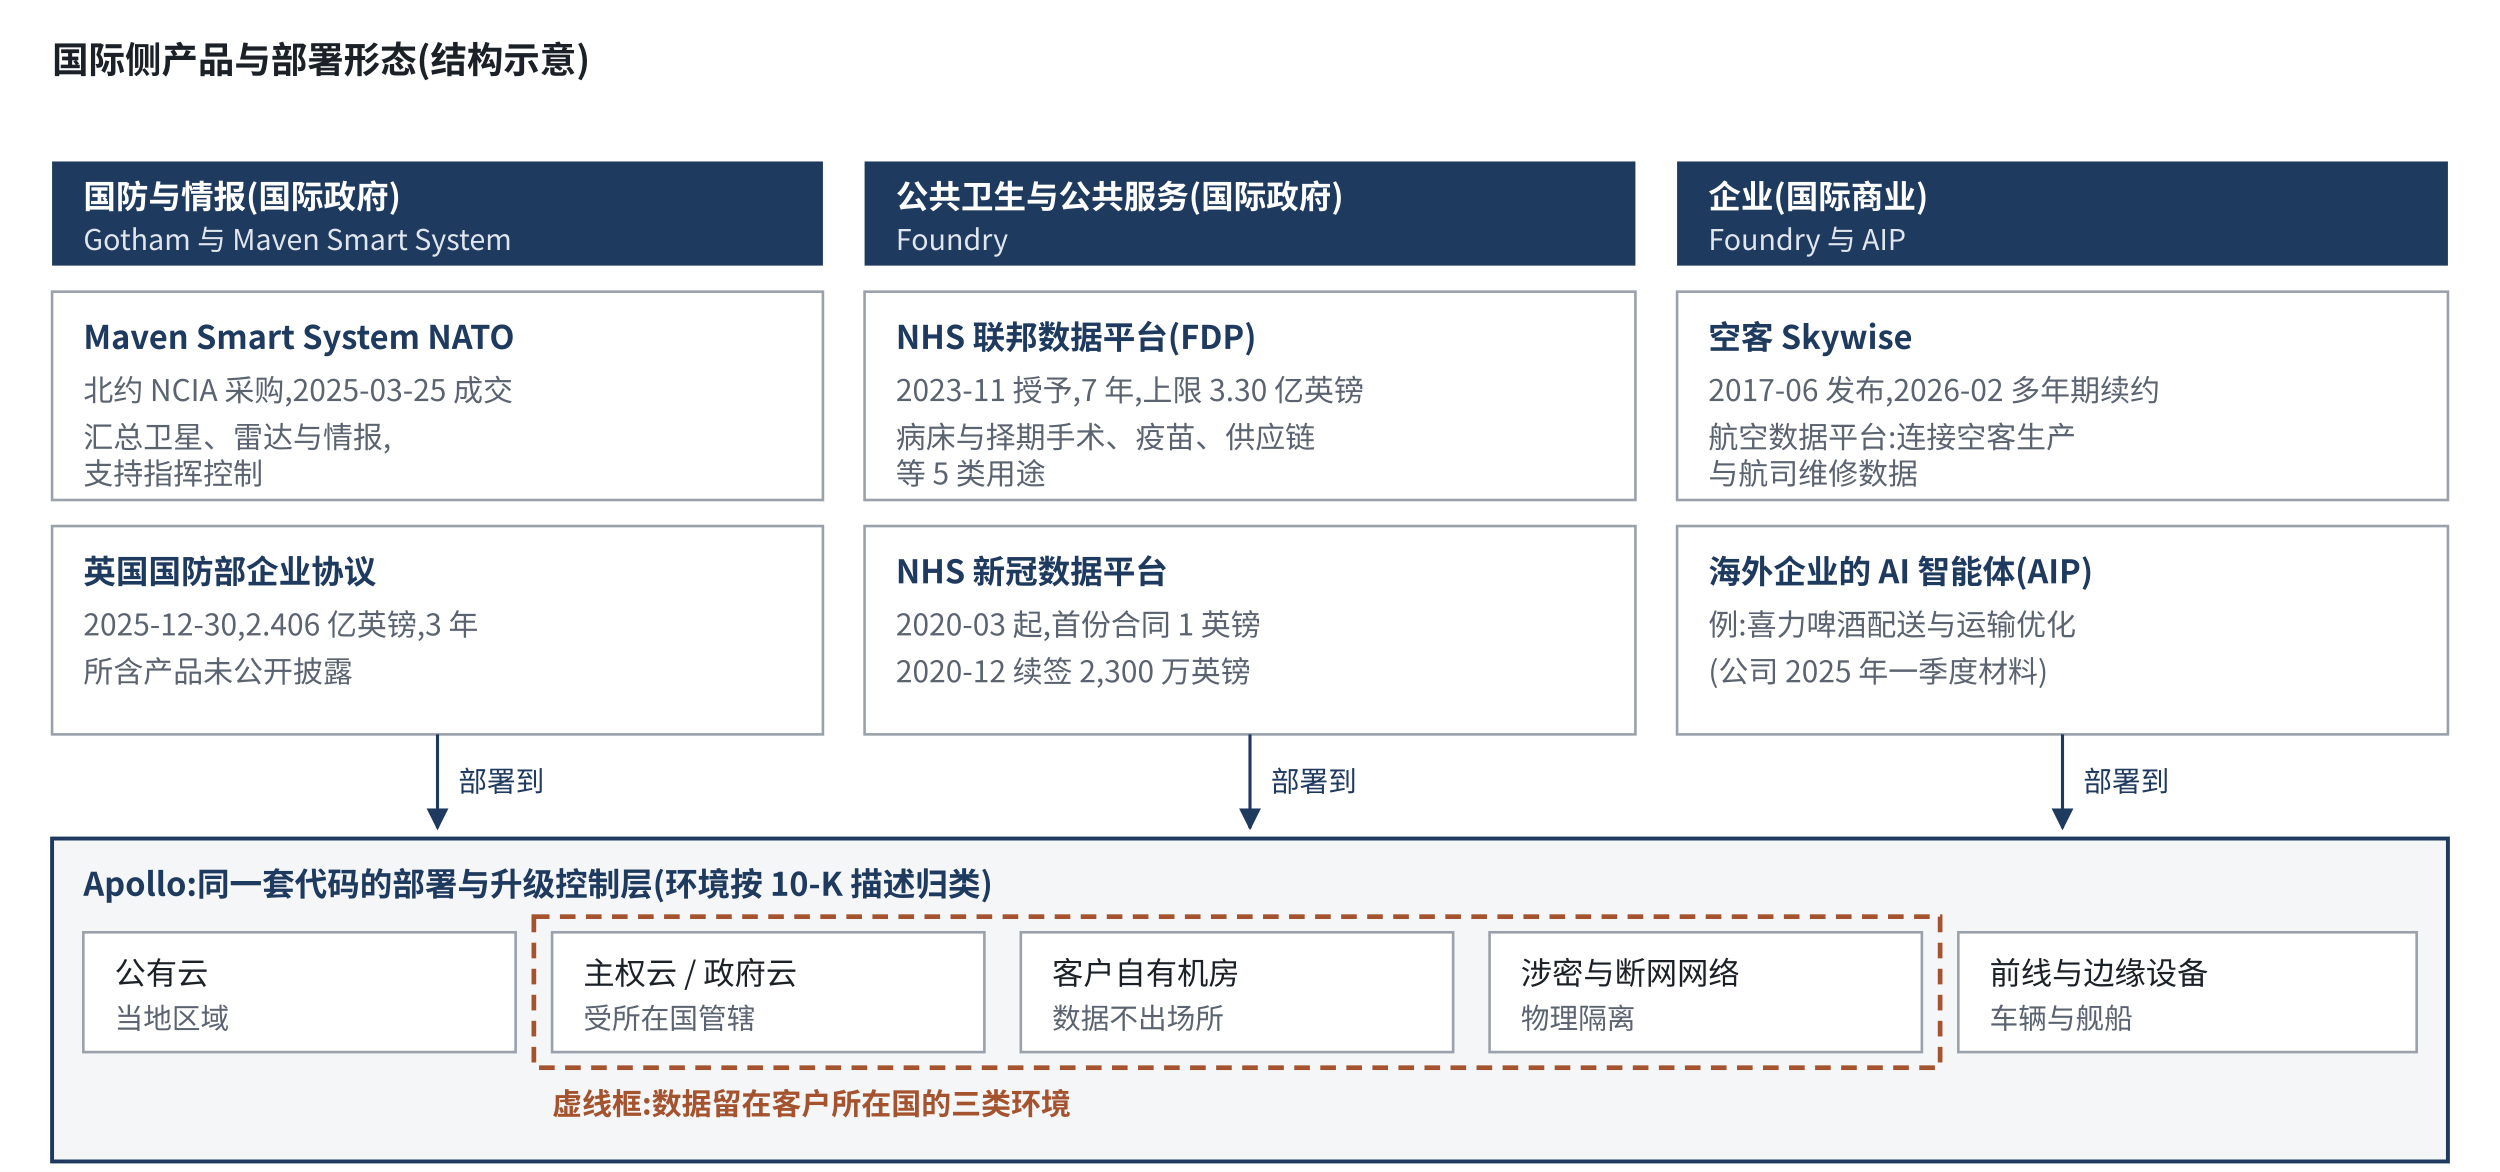
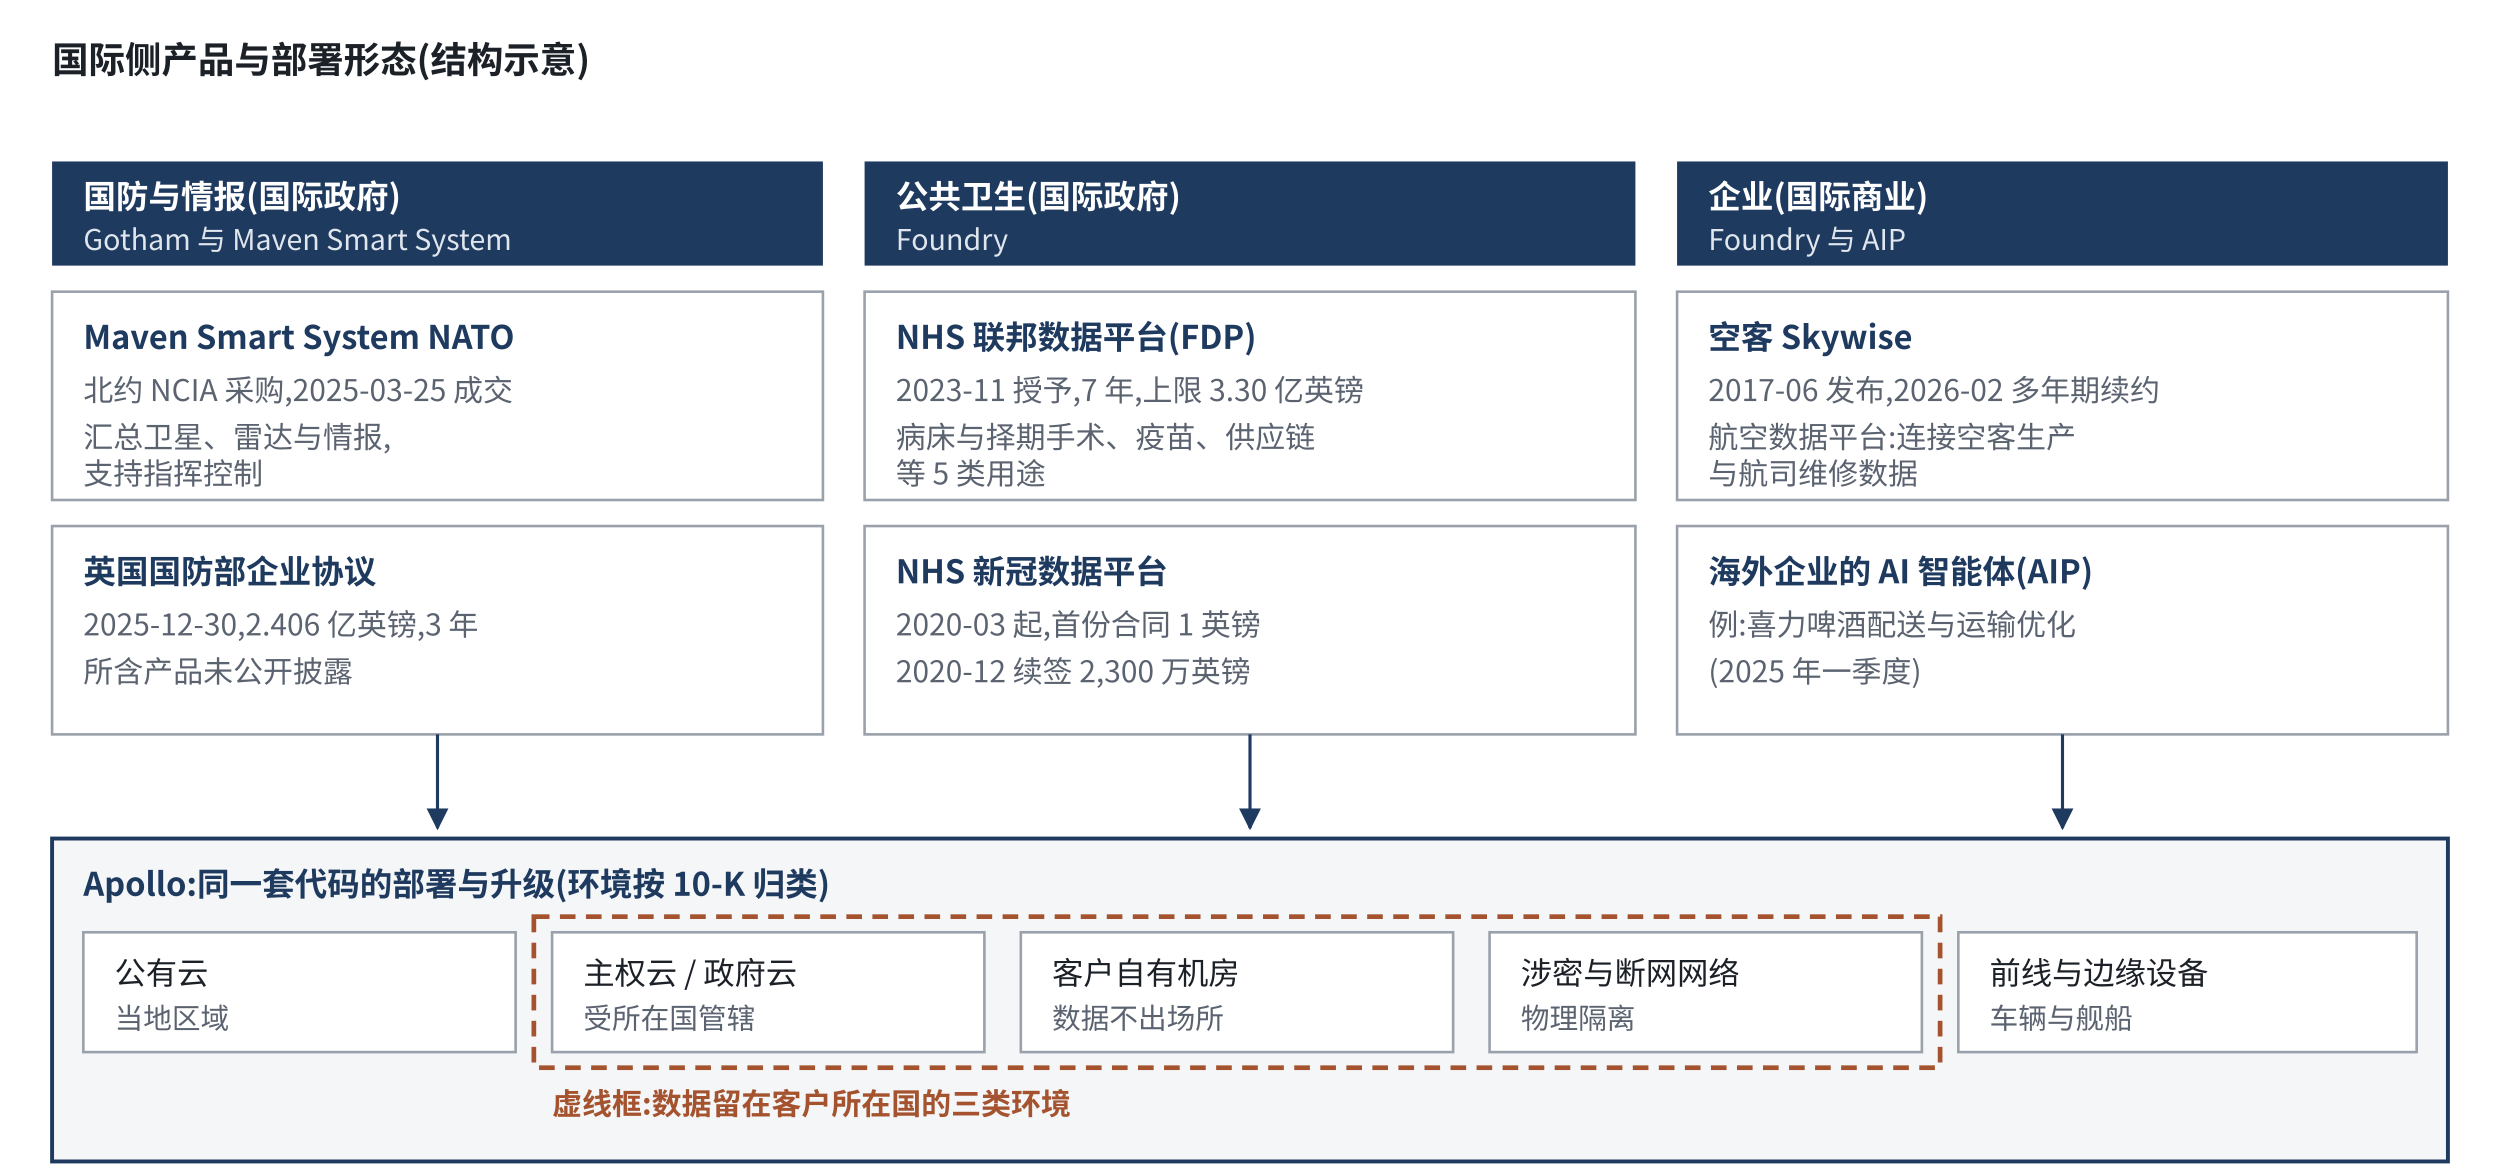
<svg xmlns="http://www.w3.org/2000/svg" viewBox="0 0 960 450" width="960" height="450" font-family="'Microsoft YaHei','PingFang SC','Noto Sans CJK SC','Segoe UI',system-ui,sans-serif">
  <defs>
    <marker id="an" viewBox="0 0 10 10" refX="9" refY="5" markerWidth="7" markerHeight="7" orient="auto-start-reverse">
      <path d="M0,0 L10,5 L0,10 z" fill="#1f3a5f" />
    </marker>
  </defs>
  <rect x="0" y="0" width="960" height="450" fill="#ffffff" />
  <text x="20" y="28" font-size="14" font-weight="700" fill="#1c2128">国际侧产品与部署形态(结构示意)</text>
  <g font-size="12.5" font-weight="700" fill="#ffffff">
    <rect x="20" y="62" width="296" height="40" fill="#1f3a5f" />
    <text x="32" y="80">国防与情报(国际政府)</text>
    <rect x="332" y="62" width="296" height="40" fill="#1f3a5f" />
-     <text x="344" y="80">公共卫生与公共服务(国际政府)</text>
+     <text x="344" y="80">公共卫生(国际政府)</text>
    <rect x="644" y="62" width="296" height="40" fill="#1f3a5f" />
    <text x="656" y="80">企业(国际商业)</text>
  </g>
  <g font-size="11" fill="#dfe6ee">
    <text x="32" y="96">Gotham 与 Maven Smart System</text>
    <text x="344" y="96">Foundry</text>
    <text x="656" y="96">Foundry 与 AIP</text>
  </g>
  <g fill="#1c2128">
    <rect x="20" y="112" width="296" height="80" fill="#ffffff" stroke="#9aa1ab" />
    <text x="32" y="134" font-size="12.5" font-weight="700" fill="#1f3a5f">Maven Smart System NATO</text>
    <text x="32" y="154" font-size="11.5" fill="#5b6370">北约 NCIA 采购,2025-03-25 成交</text>
    <text x="32" y="172" font-size="11.5" fill="#5b6370">汇总卫星、雷达与情报,</text>
    <text x="32" y="186" font-size="11.5" fill="#5b6370">支持指挥控制</text>
    <rect x="20" y="202" width="296" height="80" fill="#ffffff" stroke="#9aa1ab" />
    <text x="32" y="224" font-size="12.5" font-weight="700" fill="#1f3a5f">英国国防部企业协议</text>
    <text x="32" y="244" font-size="11.5" fill="#5b6370">2025-12-30,2.406 亿英镑,3 年</text>
    <text x="32" y="262" font-size="11.5" fill="#5b6370">所含产品未公开披露</text>
  </g>
  <g fill="#1c2128">
    <rect x="332" y="112" width="296" height="80" fill="#ffffff" stroke="#9aa1ab" />
    <text x="344" y="134" font-size="12.5" font-weight="700" fill="#1f3a5f">NHS 联邦数据平台(FDP)</text>
    <text x="344" y="154" font-size="11.5" fill="#5b6370">2023-11 授予,7 年,上限 3.30 亿英镑</text>
    <text x="344" y="172" font-size="11.5" fill="#5b6370">病床与择期手术、疫苗、供应链</text>
    <text x="344" y="186" font-size="11.5" fill="#5b6370">等 5 类用途</text>
    <rect x="332" y="202" width="296" height="80" fill="#ffffff" stroke="#9aa1ab" />
    <text x="344" y="224" font-size="12.5" font-weight="700" fill="#1f3a5f">NHS 新冠数据平台</text>
    <text x="344" y="244" font-size="11.5" fill="#5b6370">2020-03 起,首份合同 1 英镑</text>
    <text x="344" y="262" font-size="11.5" fill="#5b6370">2020-12 续签 2,300 万英镑</text>
  </g>
  <g fill="#1c2128">
    <rect x="644" y="112" width="296" height="80" fill="#ffffff" stroke="#9aa1ab" />
    <text x="656" y="134" font-size="12.5" font-weight="700" fill="#1f3a5f">空客 Skywise</text>
    <text x="656" y="154" font-size="11.5" fill="#5b6370">2017-06 发布,2026-02 多年期续约</text>
    <text x="656" y="172" font-size="11.5" fill="#5b6370">航空数据平台:连接空客生产</text>
    <text x="656" y="186" font-size="11.5" fill="#5b6370">与航司维修数据</text>
    <rect x="644" y="202" width="296" height="80" fill="#ffffff" stroke="#9aa1ab" />
    <text x="656" y="224" font-size="12.5" font-weight="700" fill="#1f3a5f">海外企业的 AI 智能体(AIP)</text>
    <text x="656" y="244" font-size="11.5" fill="#5b6370">例:喜力啤酒配送与运输优化</text>
-     <text x="656" y="262" font-size="11.5" fill="#5b6370">(公司 2025 年一季度材料)</text>
+     <text x="656" y="262" font-size="11.5" fill="#5b6370">(2025 年一季度)</text>
  </g>
  <g stroke="#1f3a5f" stroke-width="1.2" fill="none">
    <path d="M168,282 V318" marker-end="url(#an)" />
    <path d="M480,282 V318" marker-end="url(#an)" />
    <path d="M792,282 V318" marker-end="url(#an)" />
  </g>
-   <g font-size="11" fill="#1f3a5f">
-     <text x="176" y="304">部署到</text>
-     <text x="488" y="304">部署到</text>
-     <text x="800" y="304">部署到</text>
-   </g>
  <rect x="20" y="322" width="920" height="124" fill="#f4f6f8" stroke="#1f3a5f" stroke-width="1.5" />
-   <text x="32" y="344" font-size="12.5" font-weight="700" fill="#1f3a5f">Apollo:同一套代码的部署与升级控制层(环境按 10-K 描述归类)</text>
+   <text x="32" y="344" font-size="12.5" font-weight="700" fill="#1f3a5f">Apollo:同一套代码的部署与升级(环境按 10-K 归类)</text>
  <g font-size="12" fill="#1c2128">
    <rect x="32" y="358" width="166" height="46" fill="#ffffff" stroke="#9aa1ab" />
    <text x="44" y="378">公有云</text>
    <text x="44" y="395" font-size="11" fill="#5b6370">当地区域</text>
    <rect x="212" y="358" width="166" height="46" fill="#ffffff" stroke="#9aa1ab" />
    <text x="224" y="378">主权云 / 政府云</text>
    <text x="224" y="395" font-size="11" fill="#5b6370">受所在国管辖</text>
    <rect x="392" y="358" width="166" height="46" fill="#ffffff" stroke="#9aa1ab" />
    <text x="404" y="378">客户自有机房</text>
    <text x="404" y="395" font-size="11" fill="#5b6370">数据不出场所</text>
    <rect x="572" y="358" width="166" height="46" fill="#ffffff" stroke="#9aa1ab" />
    <text x="584" y="378">涉密与断网网络</text>
    <text x="584" y="395" font-size="11" fill="#5b6370">物理隔离</text>
    <rect x="752" y="358" width="176" height="46" fill="#ffffff" stroke="#9aa1ab" />
    <text x="764" y="378">前线与边缘设备</text>
    <text x="764" y="395" font-size="11" fill="#5b6370">车辆与舰船</text>
  </g>
  <rect x="205" y="352" width="540" height="58" fill="none" stroke="#a4532e" stroke-width="1.8" stroke-dasharray="6 4" />
  <text x="212" y="428" font-size="11.5" font-weight="700" fill="#a4532e">虚线框:数据留在客户所在国的三类环境</text>
</svg>
